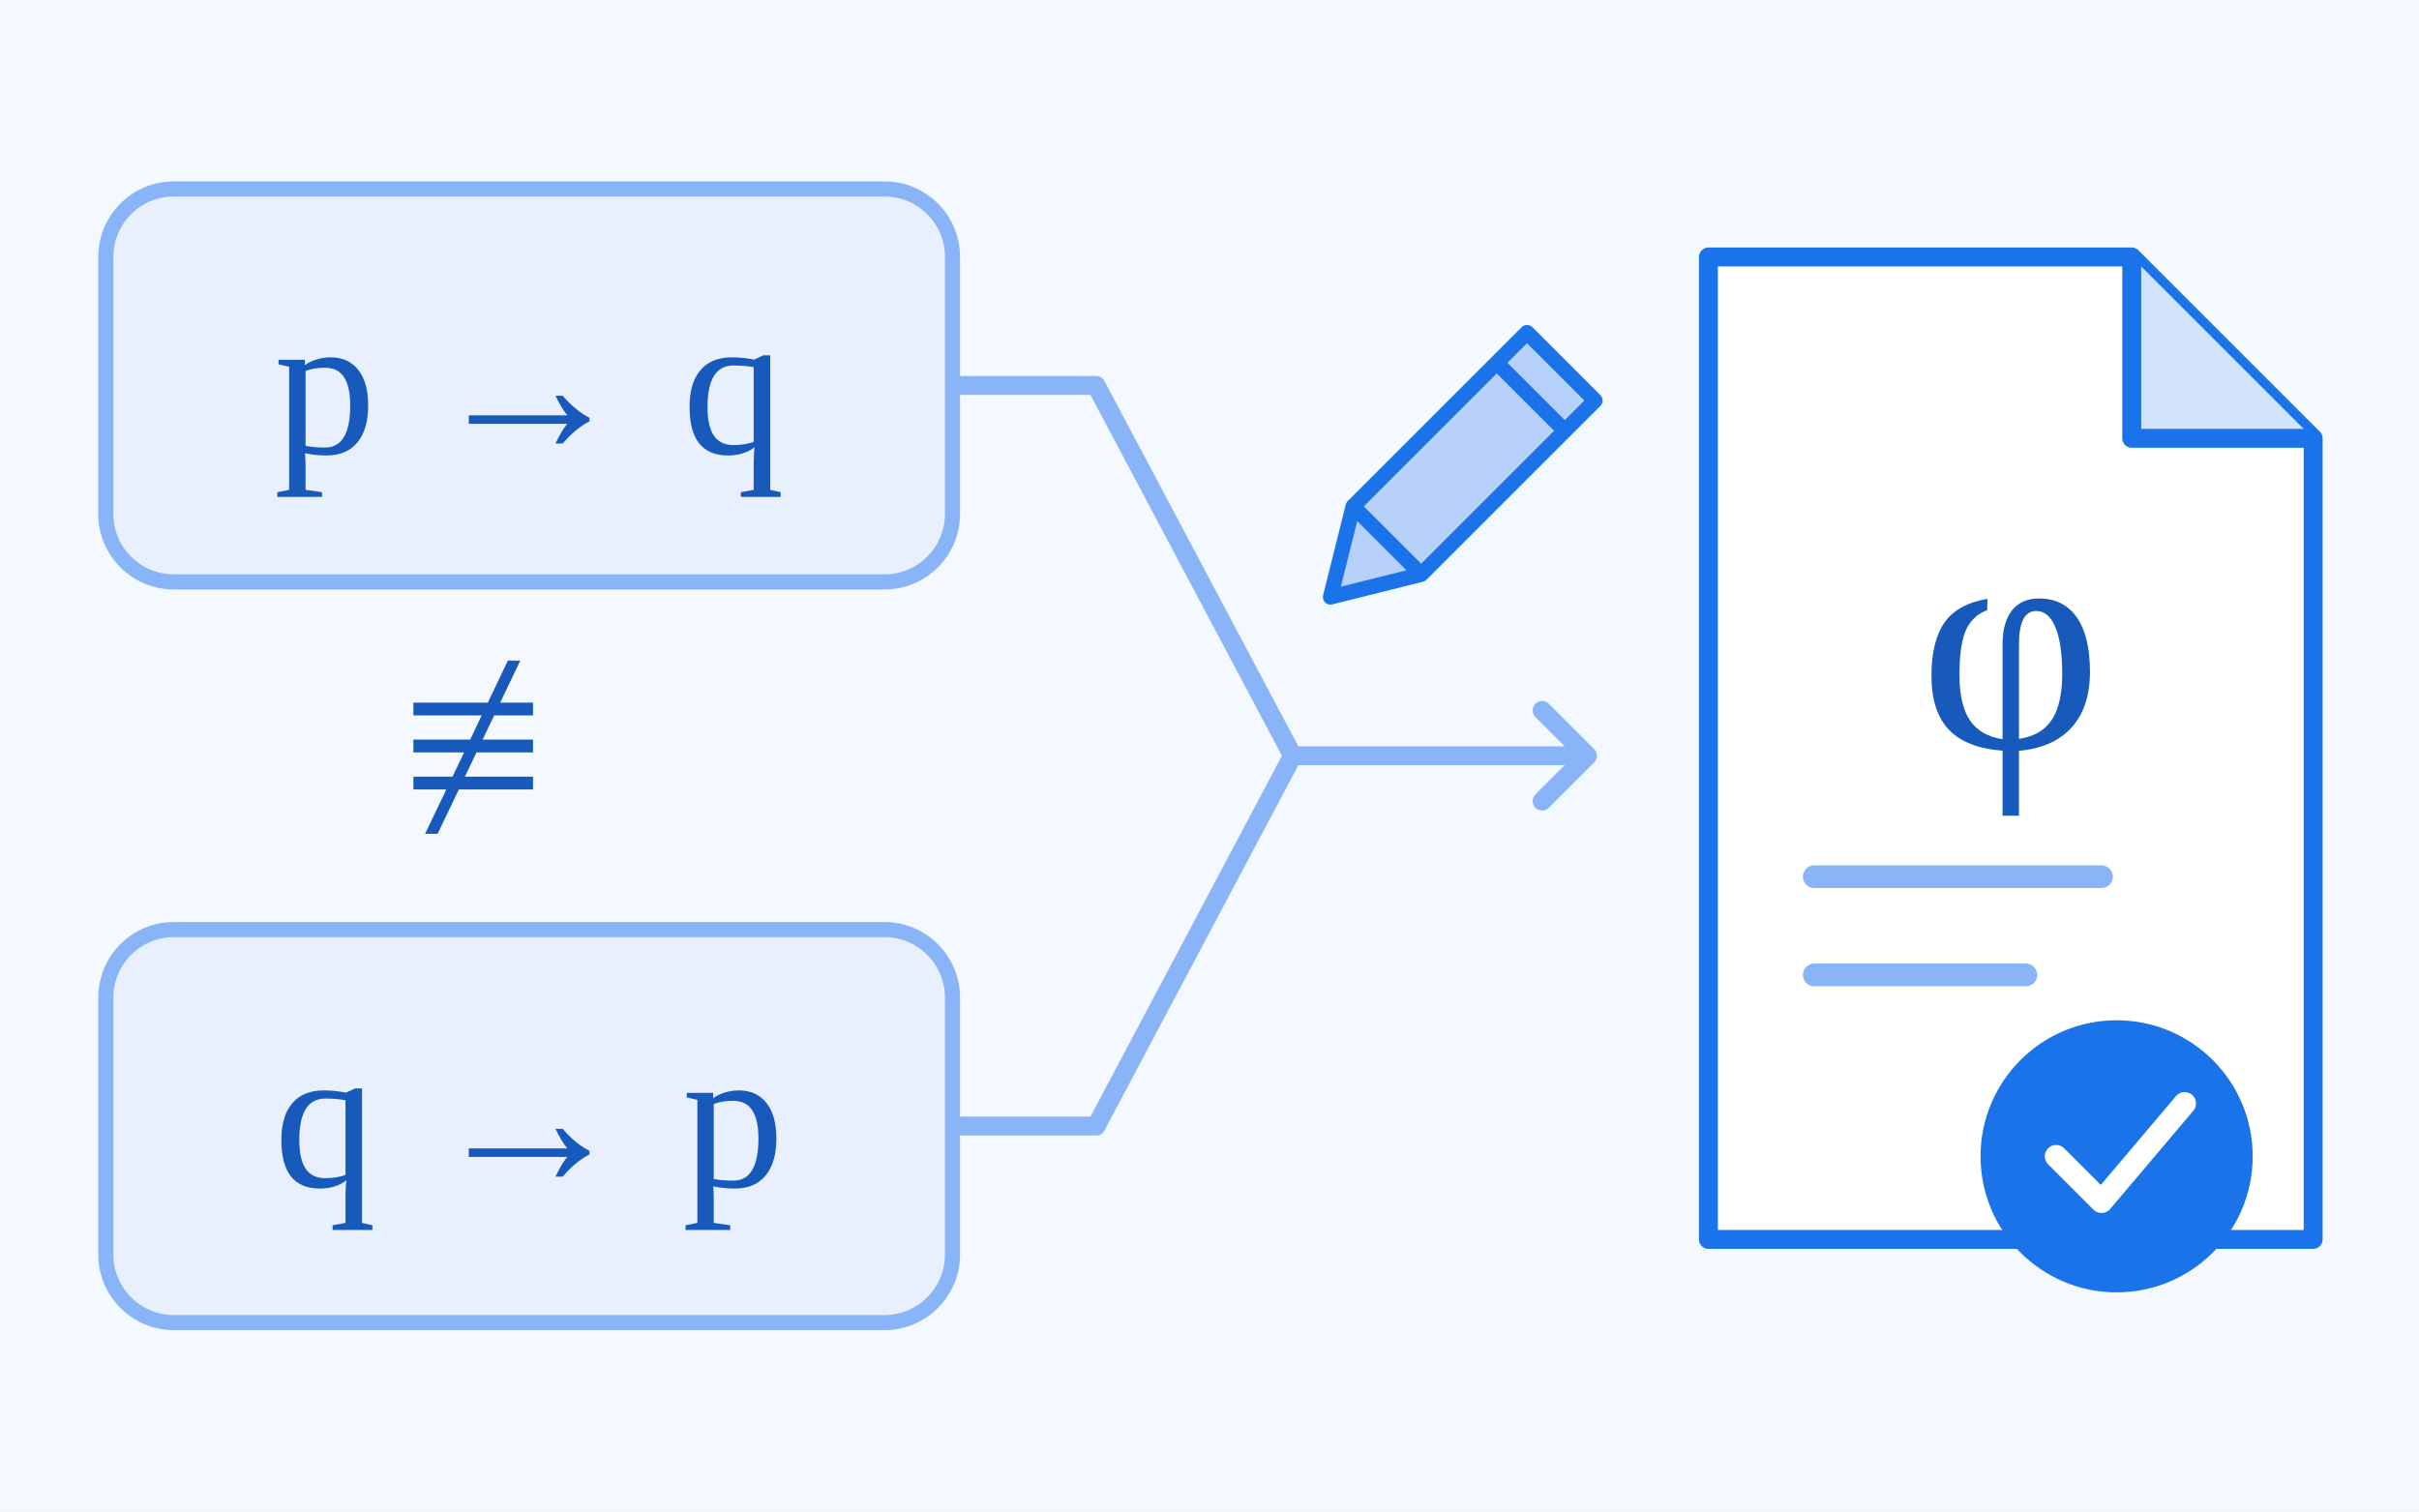
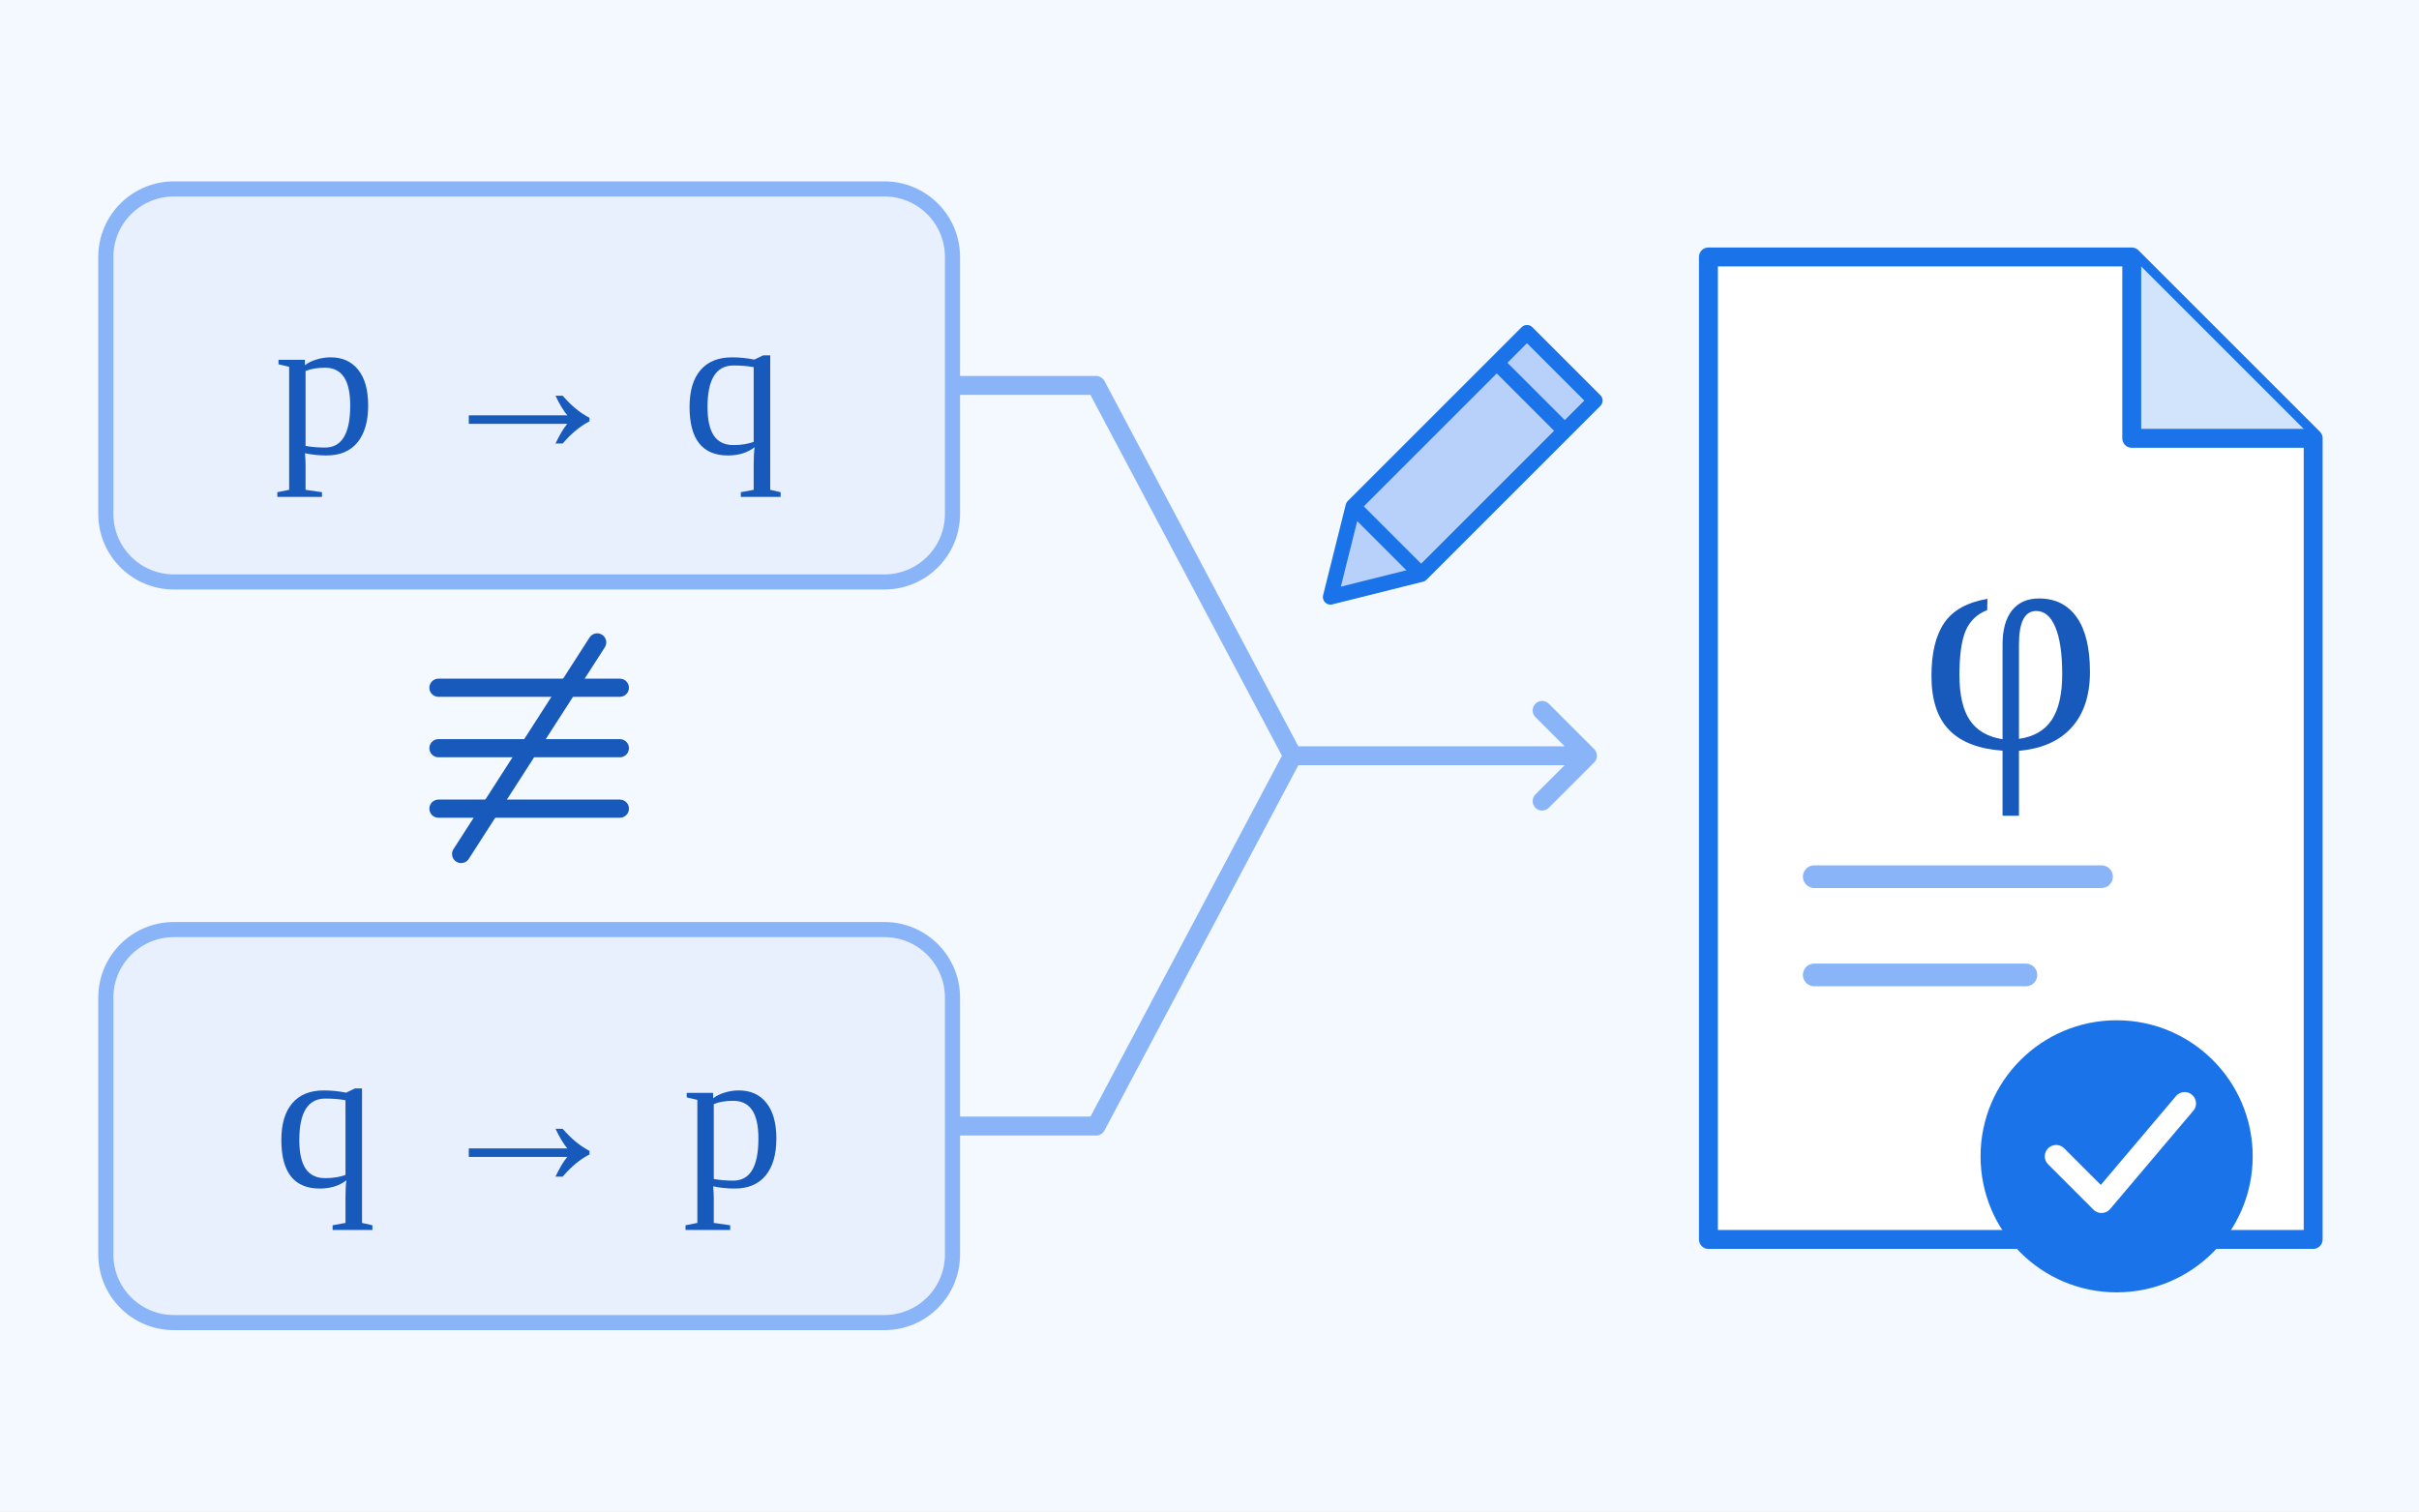
<svg xmlns="http://www.w3.org/2000/svg" viewBox="0 0 320 200">
  <rect width="320" height="200" fill="#f4f8ff" />
  <g fill="#e8f0fe" stroke="#8ab4f8" stroke-width="2">
    <rect x="14" y="25" width="112" height="52" rx="9" />
    <rect x="14" y="123" width="112" height="52" rx="9" />
  </g>
  <g fill="#185abc" font-family="Georgia, 'Times New Roman', serif" text-anchor="middle">
    <text x="70" y="60" font-size="27">p → q</text>
    <text x="70" y="157" font-size="27">q → p</text>
-     <text x="70" y="110" font-size="34">≢</text>
+   </g>
+   <g aria-label="not logically equivalent" fill="none" stroke="#185abc" stroke-width="2.4" stroke-linecap="round">
+     <path d="M58 91h24M58 99h24M58 107h24" />
+     <path d="m61 113 18-28" />
  </g>
  <g fill="none" stroke="#8ab4f8" stroke-width="2.5" stroke-linecap="round" stroke-linejoin="round">
    <path d="M127 51h18l26 49M127 149h18l26-49" />
    <path d="M171 100h39m-6-6 6 6-6 6" />
  </g>
  <g stroke="#1a73e8" stroke-width="2" stroke-linejoin="round">
    <path d="m176 79 3-12 23-23 9 9-23 23z" fill="#b8d1fa" />
    <path d="m179 67 9 9m10-28 9 9" fill="none" />
  </g>
  <path d="M226 34h56l24 24v106h-80z" fill="#fff" stroke="#1a73e8" stroke-width="2.5" stroke-linejoin="round" />
  <path d="M282 34v24h24" fill="#d2e3fc" stroke="#1a73e8" stroke-width="2.5" stroke-linejoin="round" />
  <text x="266" y="99" fill="#185abc" font-family="Georgia, 'Times New Roman', serif" font-size="42" text-anchor="middle">φ</text>
  <path d="M240 116h38m-38 13h28" fill="none" stroke="#8ab4f8" stroke-width="3" stroke-linecap="round" />
  <circle cx="280" cy="153" r="18" fill="#1a73e8" />
  <path d="m272 153 6 6 11-13" fill="none" stroke="#fff" stroke-width="3" stroke-linecap="round" stroke-linejoin="round" />
</svg>
